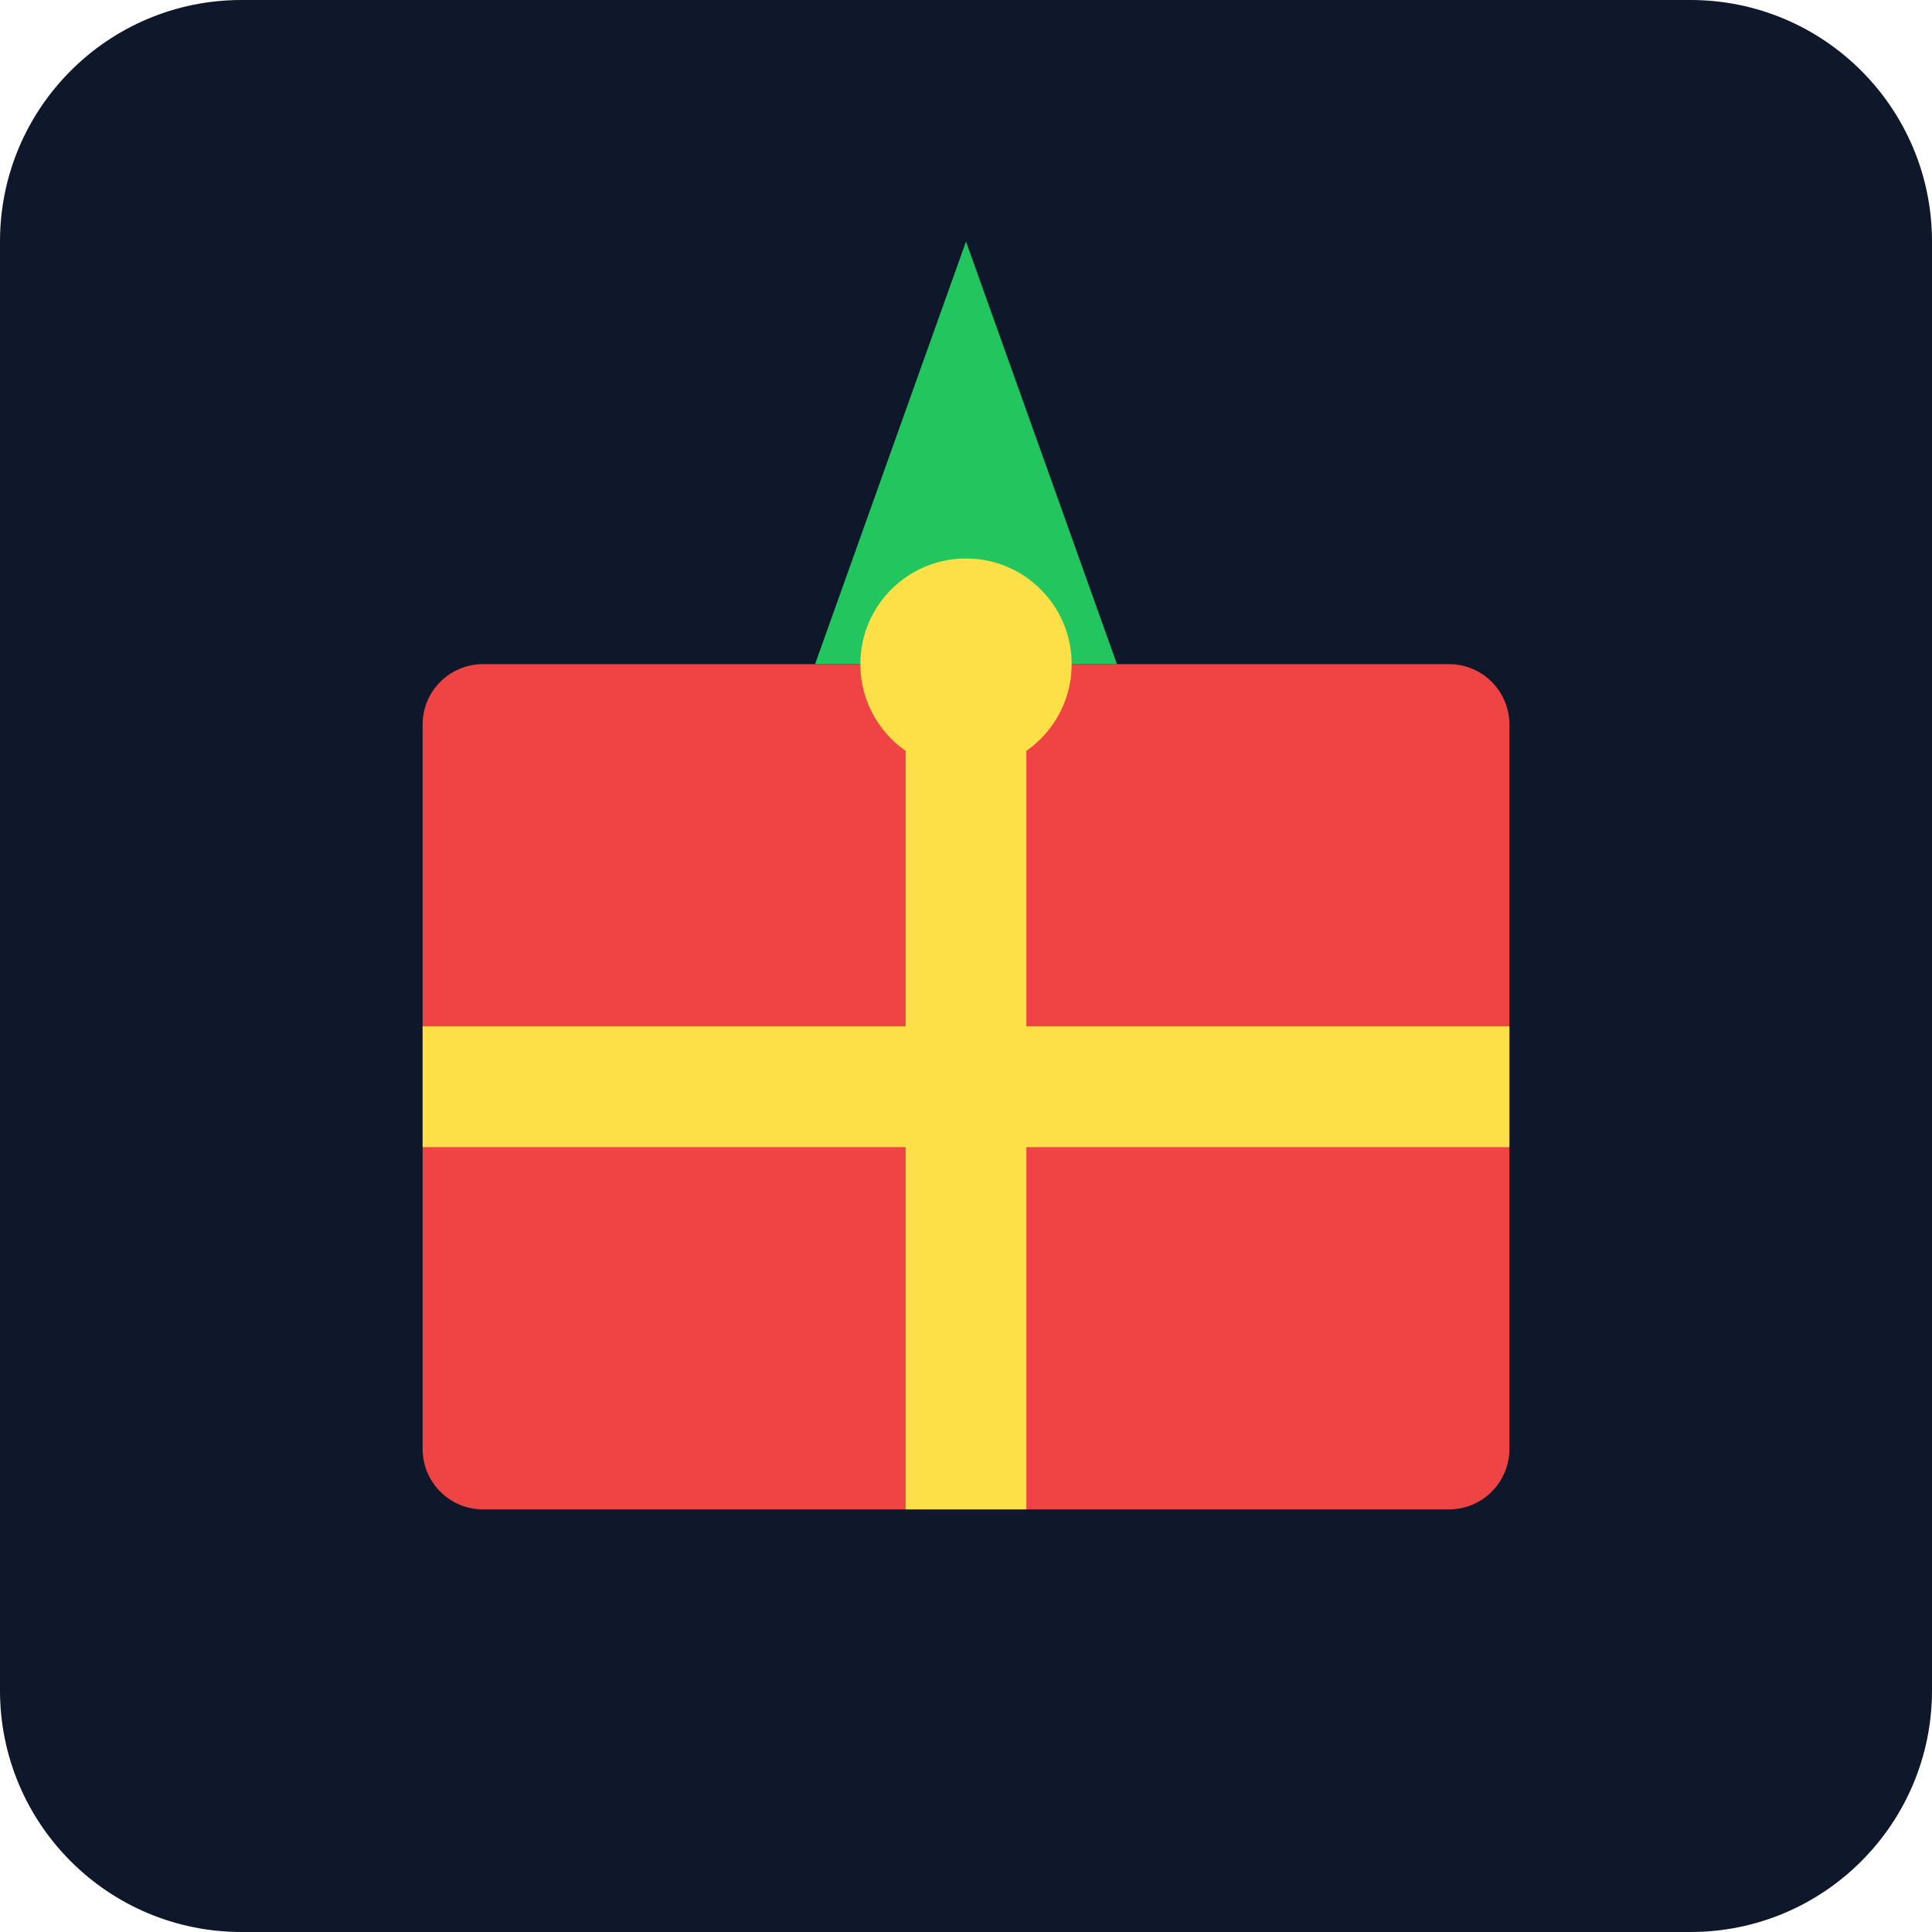
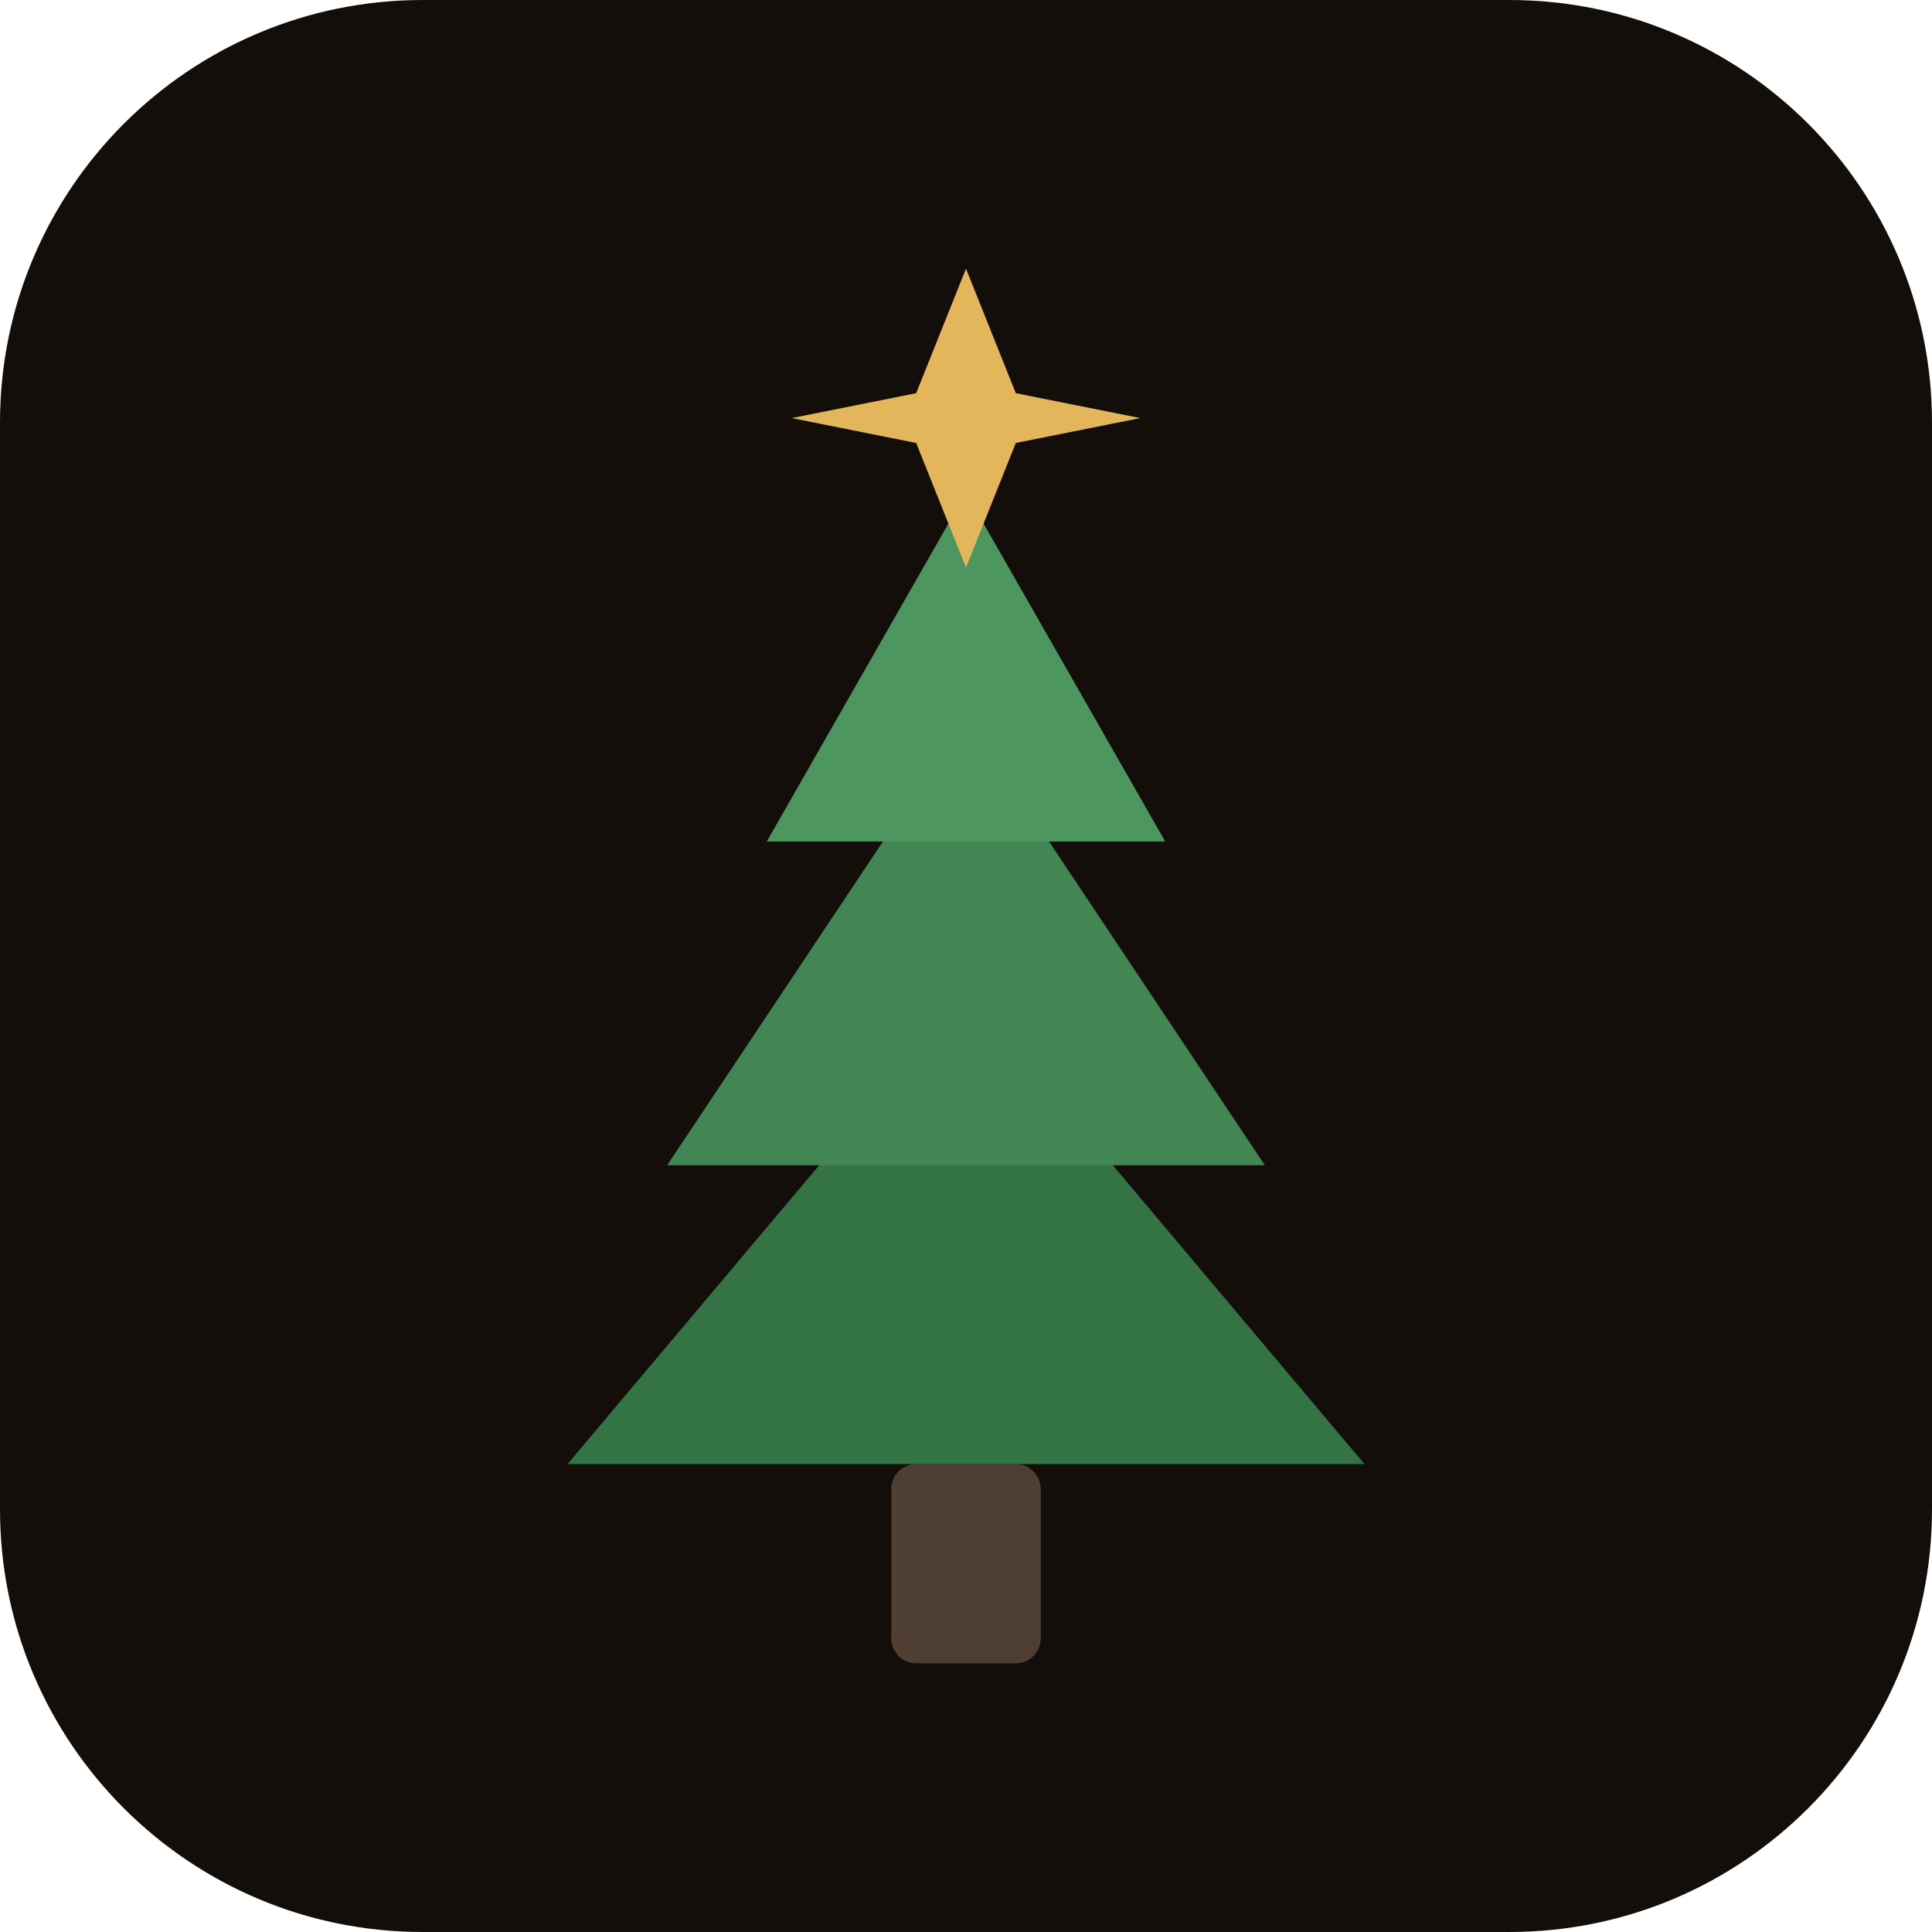
- <svg xmlns="http://www.w3.org/2000/svg" width="512" height="512" viewBox="0 0 512 512">
-   <rect width="512" height="512" rx="64" fill="#0F172A" />
-   <rect x="112" y="176" width="288" height="224" rx="16" fill="#EF4444" />
-   <rect x="240" y="176" width="32" height="224" fill="#FDE047" />
-   <rect x="112" y="272" width="288" height="32" fill="#FDE047" />
-   <path d="M256 64 L216 176 H296 Z" fill="#22C55E" />
-   <circle cx="256" cy="176" r="28" fill="#FDE047" />
+ <svg xmlns="http://www.w3.org/2000/svg" width="512" height="512" viewBox="0 0 512 512" role="img" aria-label="Secret Santa">
+   <rect width="512" height="512" rx="112" fill="#140E0A" />
+   <g transform="translate(97.6 58) scale(6.6)">
+     <rect x="21" y="50" width="6" height="8" rx="1" fill="#4F3F32" />
+     <polygon points="24,31 8,50 40,50" fill="#337344" />
+     <polygon points="24,20 12,38 36,38" fill="#428653" />
+     <polygon points="24,11 16,25 32,25" fill="#4D965F" />
+     <path d="M24 2 L26 7 L31 8 L26 9 L24 14 L22 9 L17 8 L22 7 Z" fill="#E4B65C" />
+   </g>
</svg>
